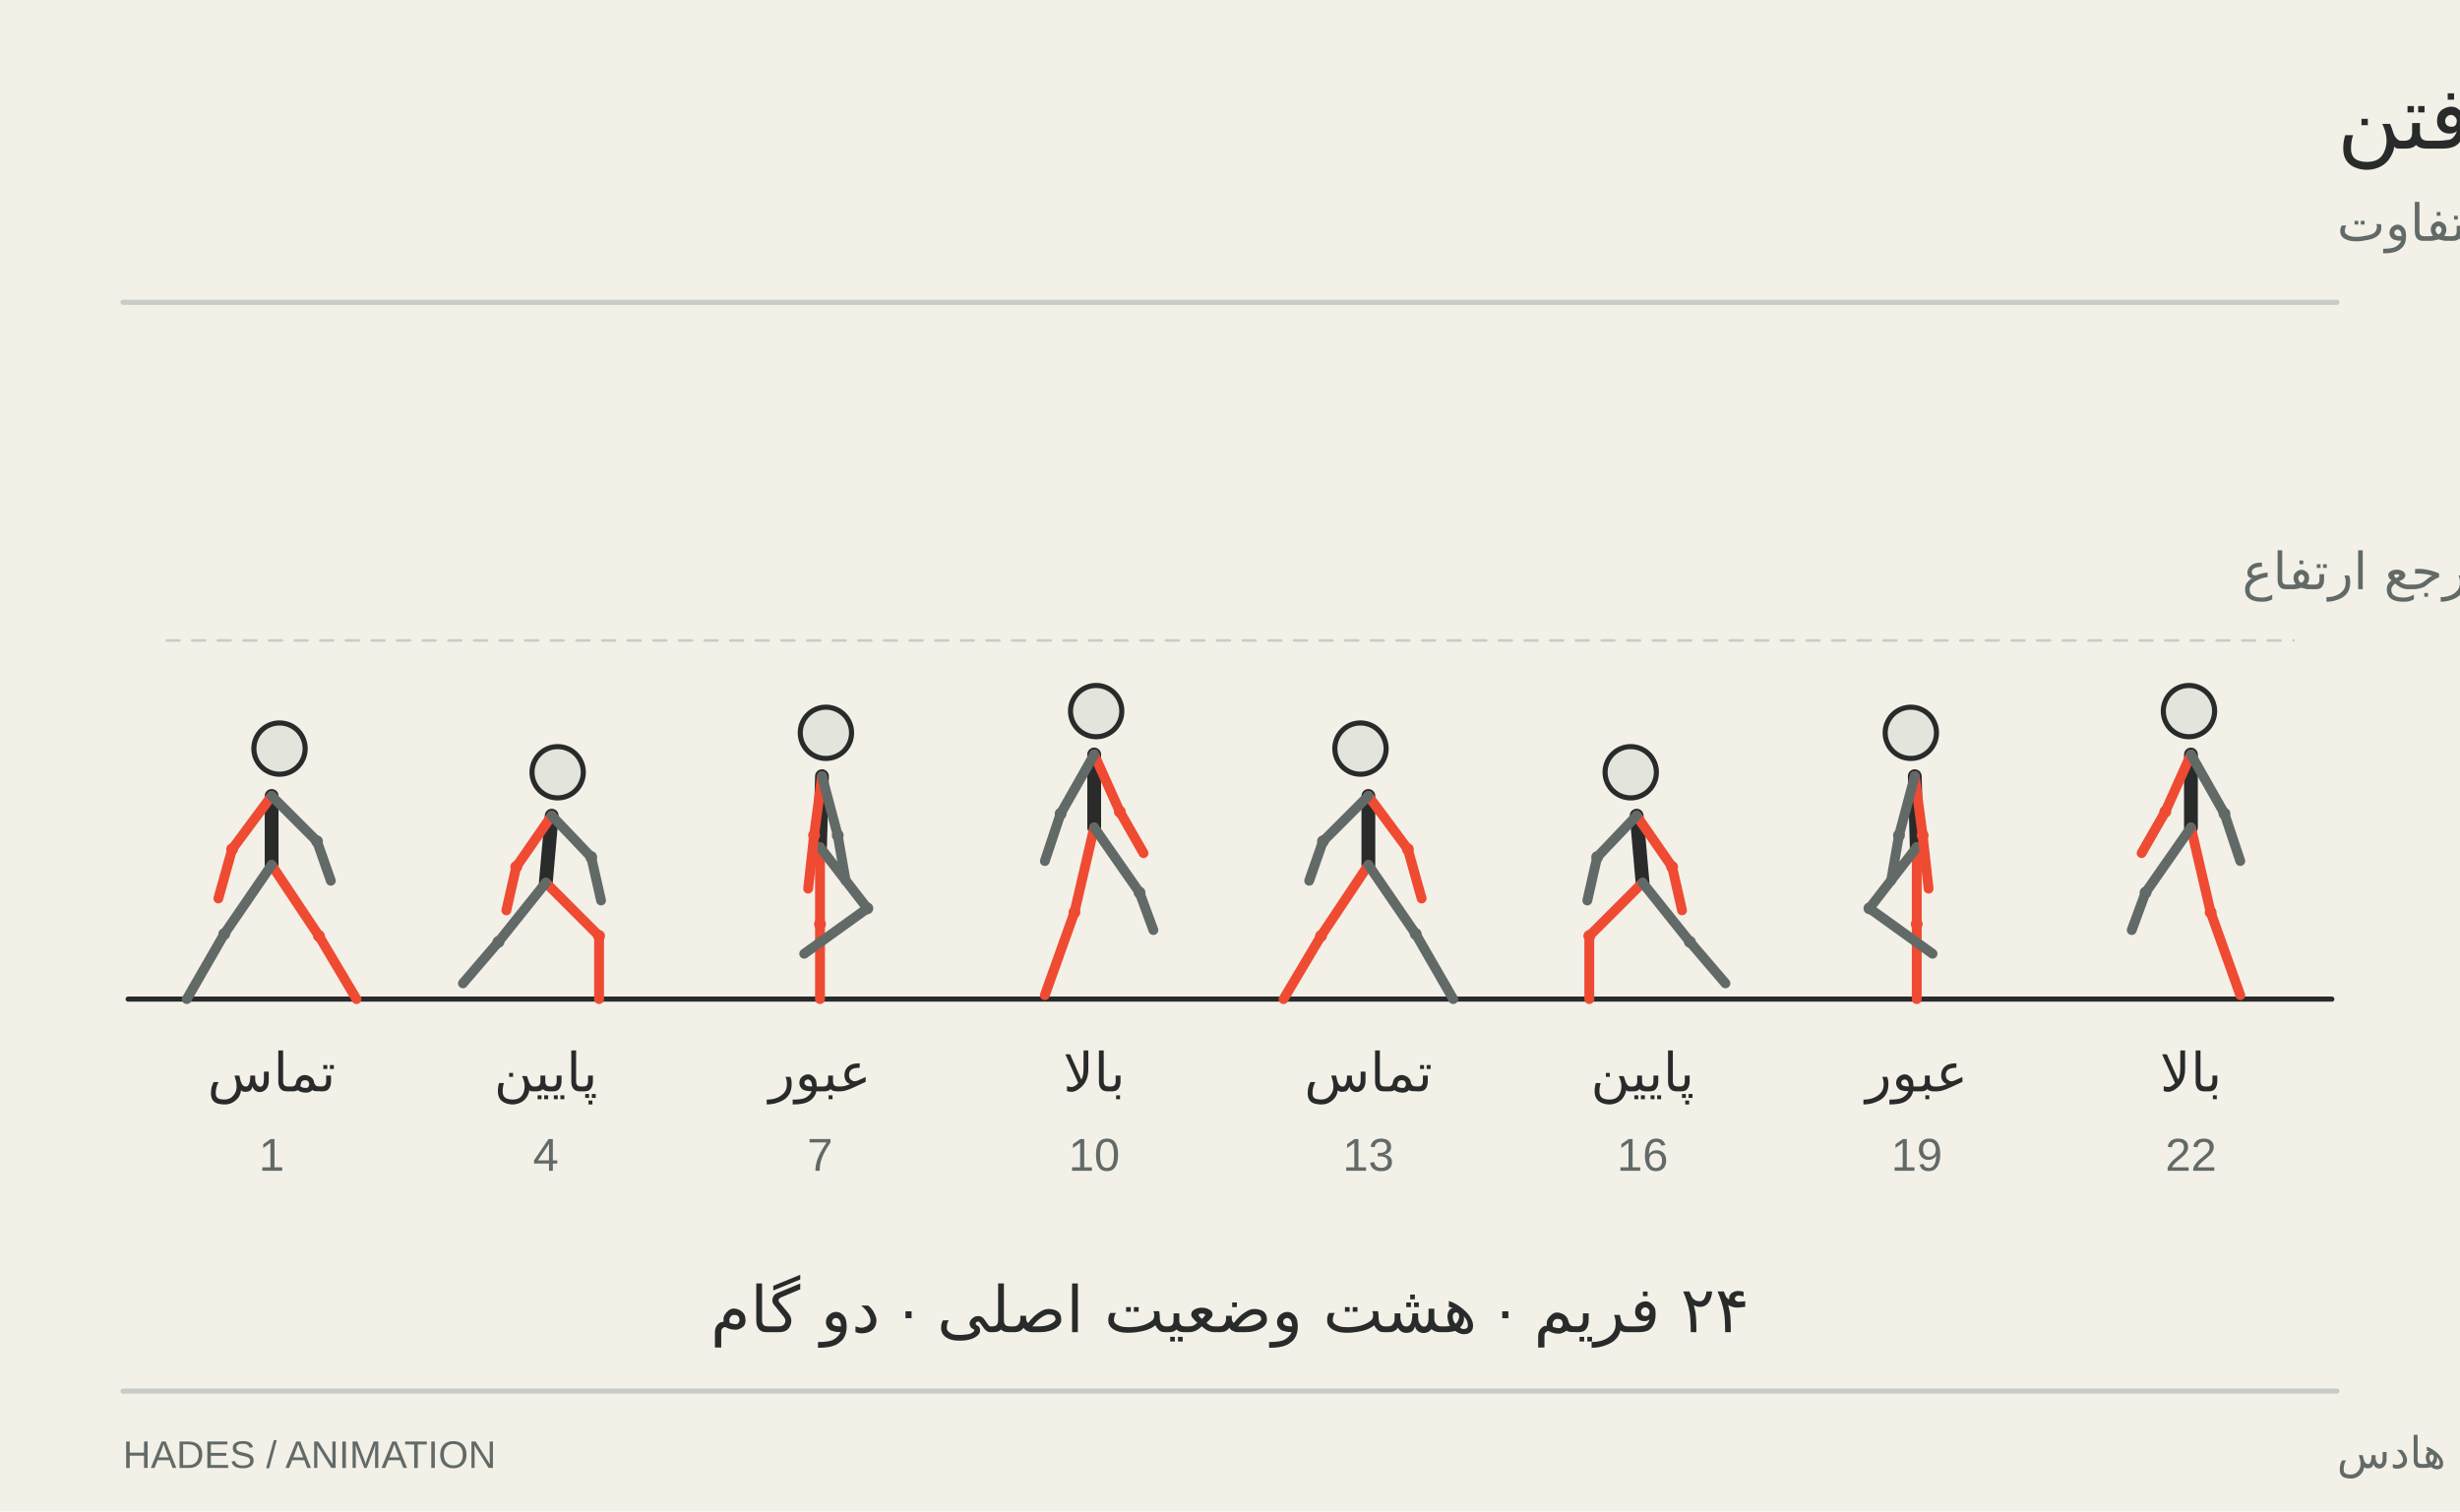
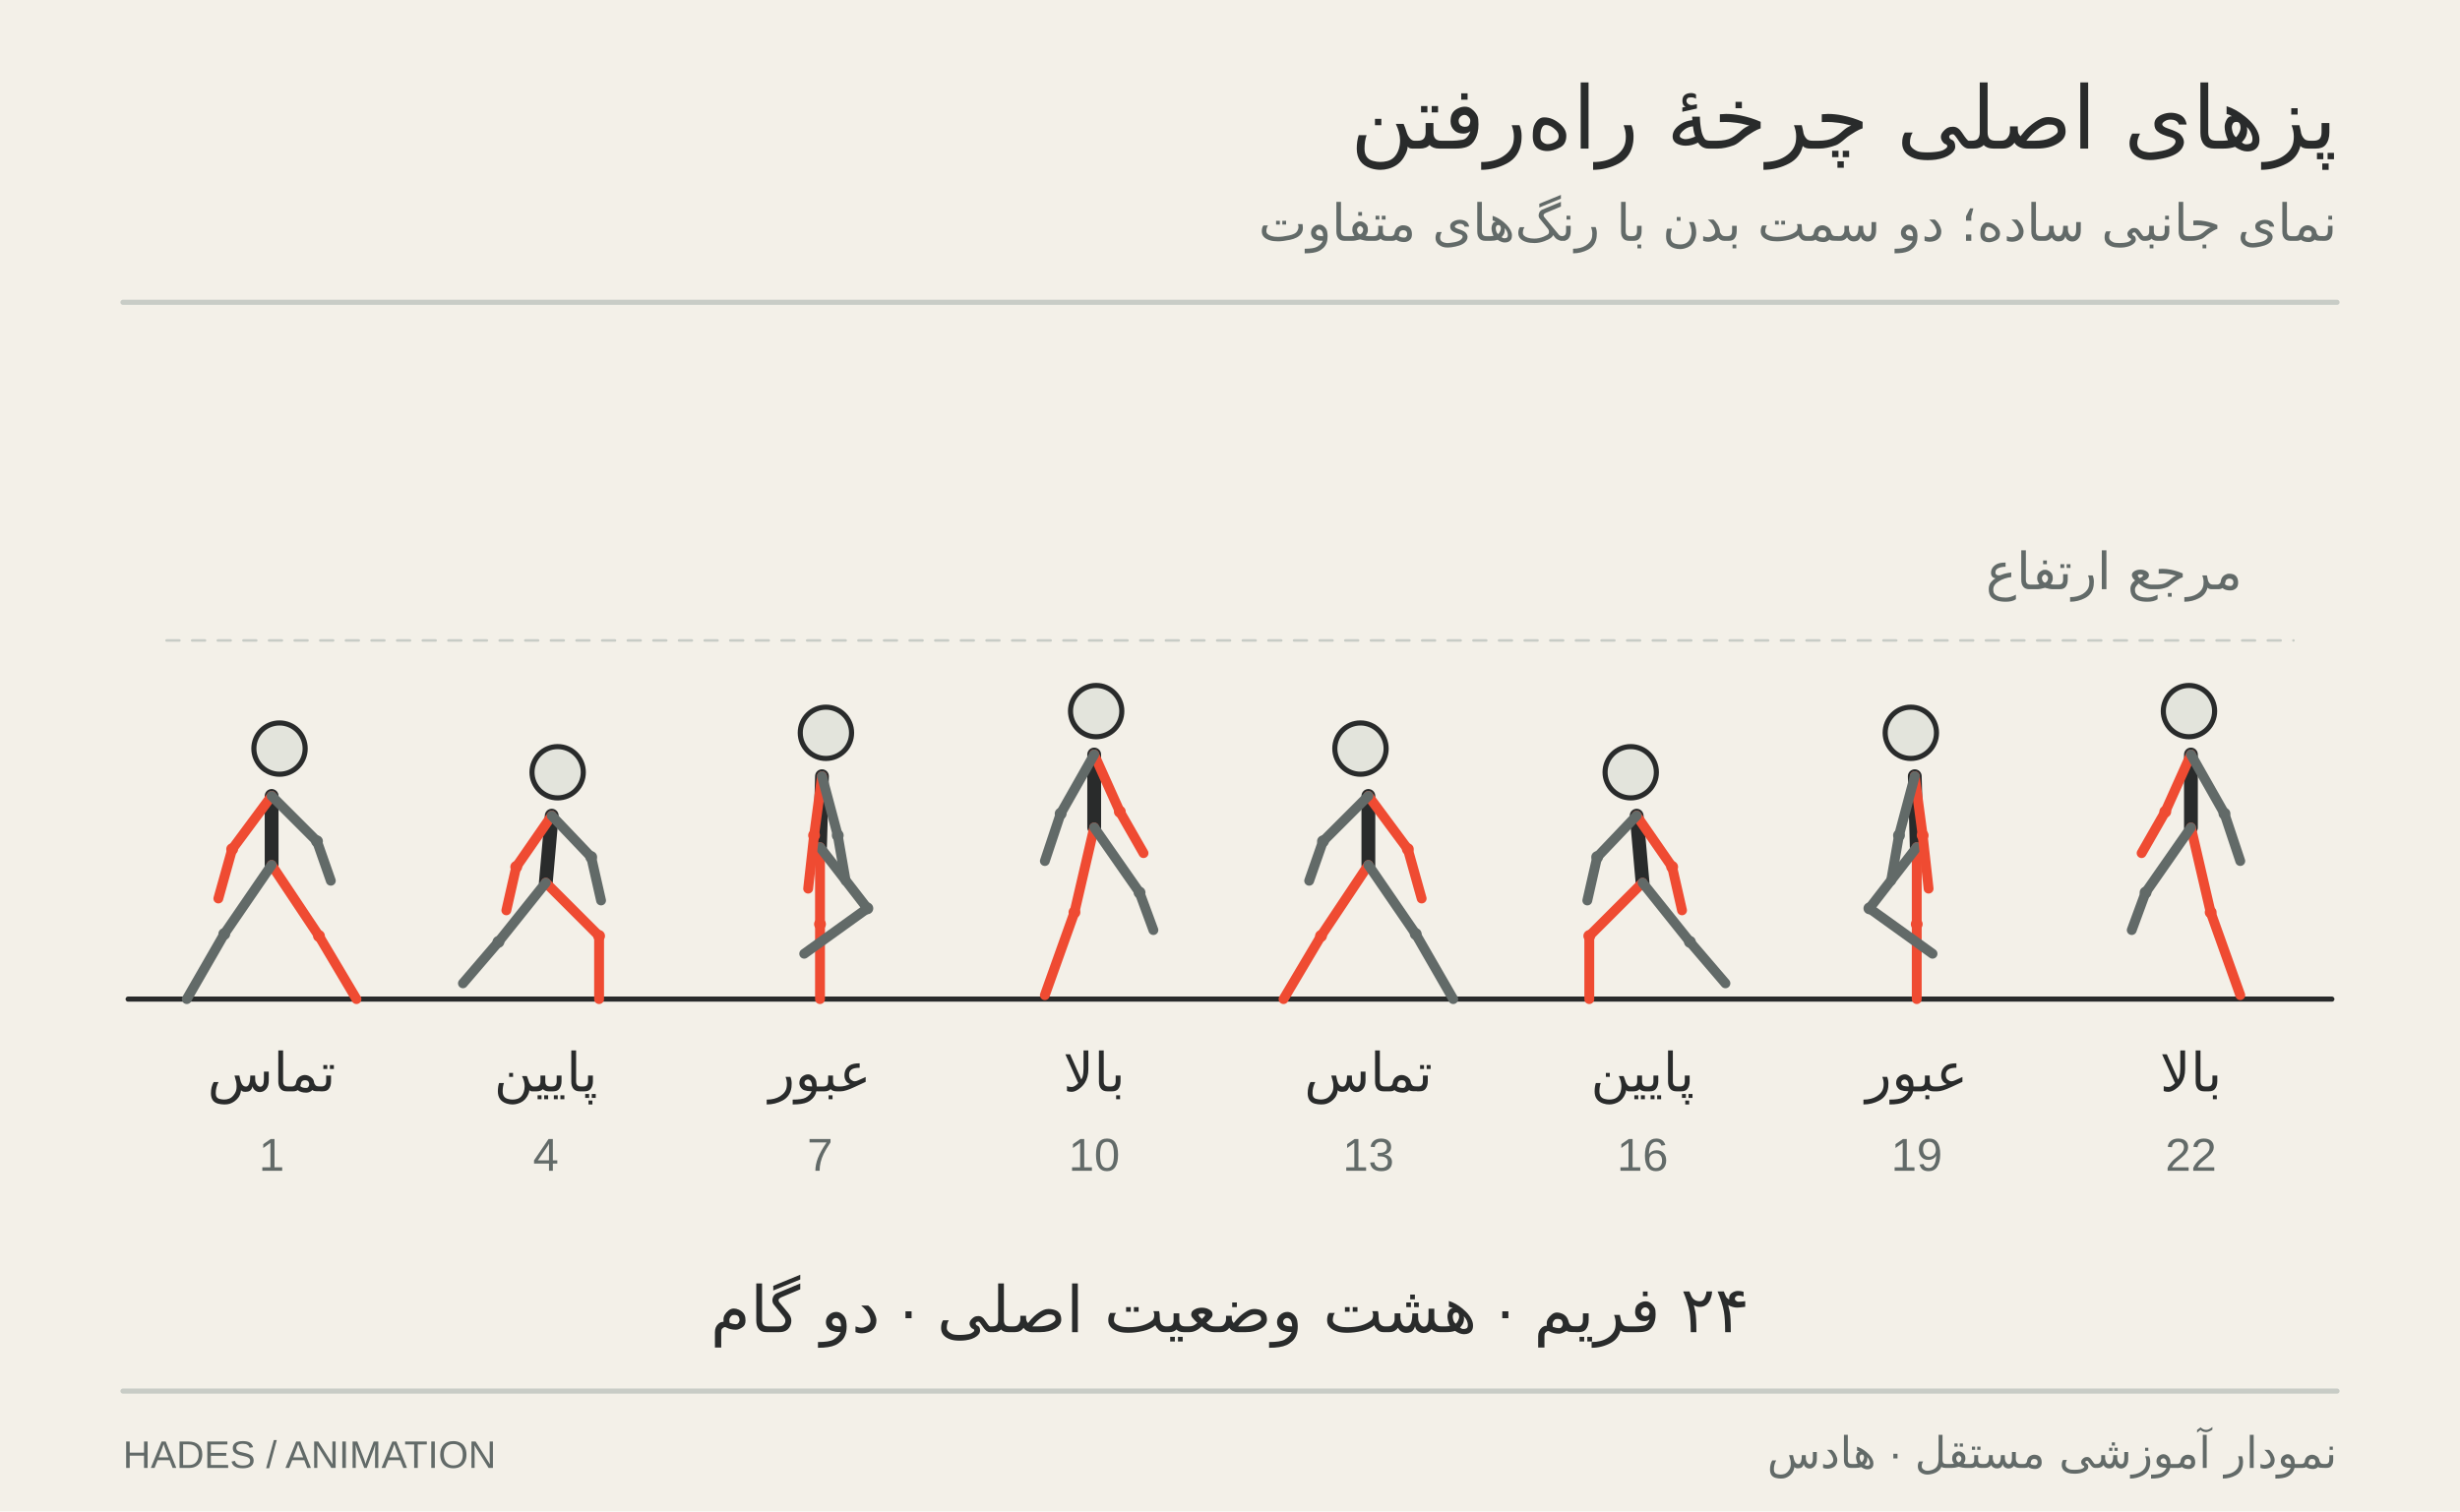
<svg xmlns="http://www.w3.org/2000/svg" width="960" height="590" viewBox="0 0 960 590" role="img" aria-label="پزهای اصلی چرخهٔ راه‌رفتن">
  <rect width="960" height="590" fill="#F3F0E8" />
  <g font-family="Tahoma,Arial,sans-serif">
-     <text x="912" y="58" font-size="34" fill="#292B2B" text-anchor="end" direction="rtl" unicode-bidi="plaintext">پزهای اصلی چرخهٔ راه‌رفتن</text>
-     <text x="912" y="94" font-size="20" fill="#626A68" text-anchor="end" direction="rtl" unicode-bidi="plaintext">نمای جانبی ساده؛ دو سمت بدن با رنگ‌های متفاوت</text>
+     <text x="912" y="58" font-size="34" fill="#292B2B" text-anchor="start" direction="rtl" unicode-bidi="plaintext">پزهای اصلی چرخهٔ راه‌رفتن</text>
+     <text x="912" y="94" font-size="20" fill="#626A68" text-anchor="start" direction="rtl" unicode-bidi="plaintext">نمای جانبی ساده؛ دو سمت بدن با رنگ‌های متفاوت</text>
    <line x1="48" y1="118" x2="912" y2="118" stroke="#C8CCC6" stroke-width="2" stroke-linecap="round" />
    <line x1="50" y1="390" x2="910" y2="390" stroke="#292B2B" stroke-width="2" stroke-linecap="round" />
    <line x1="106" y1="337.64" x2="106" y2="310.69" stroke="#292B2B" stroke-width="5.39" stroke-linecap="round" />
    <circle cx="109.08" cy="292.21" r="10.01" fill="#E3E4DC" stroke="#292B2B" stroke-width="2" />
    <line x1="106" y1="337.64" x2="124.48" y2="365.36" stroke="#EF4B32" stroke-width="3.85" stroke-linecap="round" />
    <line x1="124.48" y1="365.36" x2="139.11" y2="390" stroke="#EF4B32" stroke-width="3.85" stroke-linecap="round" />
    <circle cx="124.48" cy="365.36" r="2.31" fill="#EF4B32" stroke="none" stroke-width="2" />
    <line x1="106" y1="337.64" x2="87.52" y2="364.59" stroke="#626A68" stroke-width="3.85" stroke-linecap="round" />
    <line x1="87.52" y1="364.59" x2="72.89" y2="390" stroke="#626A68" stroke-width="3.85" stroke-linecap="round" />
    <circle cx="87.52" cy="364.59" r="2.31" fill="#626A68" stroke="none" stroke-width="2" />
    <line x1="106" y1="310.69" x2="90.6" y2="331.48" stroke="#EF4B32" stroke-width="3.85" stroke-linecap="round" />
    <line x1="90.6" y1="331.48" x2="85.21" y2="350.73" stroke="#EF4B32" stroke-width="3.85" stroke-linecap="round" />
    <circle cx="90.6" cy="331.48" r="2.31" fill="#EF4B32" stroke="none" stroke-width="2" />
    <line x1="106" y1="310.69" x2="123.71" y2="328.4" stroke="#626A68" stroke-width="3.85" stroke-linecap="round" />
    <line x1="123.71" y1="328.4" x2="129.1" y2="343.8" stroke="#626A68" stroke-width="3.85" stroke-linecap="round" />
    <circle cx="123.71" cy="328.4" r="2.31" fill="#626A68" stroke="none" stroke-width="2" />
    <text x="106" y="426" font-size="21" fill="#292B2B" text-anchor="middle" direction="rtl" unicode-bidi="plaintext">تماس</text>
    <text x="106" y="457" font-size="18" fill="#626A68" text-anchor="middle" direction="ltr" unicode-bidi="plaintext">1</text>
    <line x1="213" y1="344.57" x2="215.31" y2="318.39" stroke="#292B2B" stroke-width="5.39" stroke-linecap="round" />
    <circle cx="217.62" cy="301.45" r="10.01" fill="#E3E4DC" stroke="#292B2B" stroke-width="2" />
    <line x1="213" y1="344.57" x2="233.79" y2="365.36" stroke="#EF4B32" stroke-width="3.85" stroke-linecap="round" />
    <line x1="233.79" y1="365.36" x2="233.79" y2="390" stroke="#EF4B32" stroke-width="3.85" stroke-linecap="round" />
    <circle cx="233.79" cy="365.36" r="2.31" fill="#EF4B32" stroke="none" stroke-width="2" />
    <line x1="213" y1="344.57" x2="194.52" y2="367.67" stroke="#626A68" stroke-width="3.85" stroke-linecap="round" />
    <line x1="194.52" y1="367.67" x2="180.66" y2="383.84" stroke="#626A68" stroke-width="3.85" stroke-linecap="round" />
    <circle cx="194.52" cy="367.67" r="2.31" fill="#626A68" stroke="none" stroke-width="2" />
    <line x1="215.31" y1="318.39" x2="201.45" y2="338.41" stroke="#EF4B32" stroke-width="3.85" stroke-linecap="round" />
    <line x1="201.45" y1="338.41" x2="197.6" y2="355.35" stroke="#EF4B32" stroke-width="3.85" stroke-linecap="round" />
    <circle cx="201.45" cy="338.41" r="2.31" fill="#EF4B32" stroke="none" stroke-width="2" />
    <line x1="215.31" y1="318.39" x2="230.71" y2="334.56" stroke="#626A68" stroke-width="3.85" stroke-linecap="round" />
    <line x1="230.71" y1="334.56" x2="234.56" y2="351.5" stroke="#626A68" stroke-width="3.85" stroke-linecap="round" />
    <circle cx="230.71" cy="334.56" r="2.31" fill="#626A68" stroke="none" stroke-width="2" />
    <text x="213" y="426" font-size="21" fill="#292B2B" text-anchor="middle" direction="rtl" unicode-bidi="plaintext">پایین</text>
    <text x="213" y="457" font-size="18" fill="#626A68" text-anchor="middle" direction="ltr" unicode-bidi="plaintext">4</text>
    <line x1="320" y1="330.71" x2="320.77" y2="302.99" stroke="#292B2B" stroke-width="5.39" stroke-linecap="round" />
    <circle cx="322.31" cy="286.05" r="10.01" fill="#E3E4DC" stroke="#292B2B" stroke-width="2" />
    <line x1="320" y1="330.71" x2="320" y2="360.74" stroke="#EF4B32" stroke-width="3.85" stroke-linecap="round" />
    <line x1="320" y1="360.74" x2="320" y2="390" stroke="#EF4B32" stroke-width="3.85" stroke-linecap="round" />
    <circle cx="320" cy="360.74" r="2.31" fill="#EF4B32" stroke="none" stroke-width="2" />
    <line x1="320" y1="330.71" x2="338.48" y2="354.58" stroke="#626A68" stroke-width="3.85" stroke-linecap="round" />
    <line x1="338.48" y1="354.58" x2="313.84" y2="372.29" stroke="#626A68" stroke-width="3.85" stroke-linecap="round" />
    <circle cx="338.48" cy="354.58" r="2.31" fill="#626A68" stroke="none" stroke-width="2" />
    <line x1="320.77" y1="302.99" x2="317.69" y2="326.09" stroke="#EF4B32" stroke-width="3.85" stroke-linecap="round" />
    <line x1="317.69" y1="326.09" x2="315.38" y2="346.88" stroke="#EF4B32" stroke-width="3.85" stroke-linecap="round" />
    <circle cx="317.69" cy="326.09" r="2.31" fill="#EF4B32" stroke="none" stroke-width="2" />
    <line x1="320.77" y1="302.99" x2="326.93" y2="326.09" stroke="#626A68" stroke-width="3.85" stroke-linecap="round" />
    <line x1="326.93" y1="326.09" x2="330.01" y2="343.8" stroke="#626A68" stroke-width="3.85" stroke-linecap="round" />
    <circle cx="326.93" cy="326.09" r="2.31" fill="#626A68" stroke="none" stroke-width="2" />
    <text x="320" y="426" font-size="21" fill="#292B2B" text-anchor="middle" direction="rtl" unicode-bidi="plaintext">عبور</text>
    <text x="320" y="457" font-size="18" fill="#626A68" text-anchor="middle" direction="ltr" unicode-bidi="plaintext">7</text>
    <line x1="427" y1="323.01" x2="427" y2="294.52" stroke="#292B2B" stroke-width="5.39" stroke-linecap="round" />
    <circle cx="427.77" cy="277.58" r="10.01" fill="#E3E4DC" stroke="#292B2B" stroke-width="2" />
    <line x1="427" y1="323.01" x2="419.3" y2="356.12" stroke="#EF4B32" stroke-width="3.85" stroke-linecap="round" />
    <line x1="419.3" y1="356.12" x2="407.75" y2="388.46" stroke="#EF4B32" stroke-width="3.85" stroke-linecap="round" />
    <circle cx="419.3" cy="356.12" r="2.31" fill="#EF4B32" stroke="none" stroke-width="2" />
    <line x1="427" y1="323.01" x2="444.71" y2="348.42" stroke="#626A68" stroke-width="3.85" stroke-linecap="round" />
    <line x1="444.71" y1="348.42" x2="450.1" y2="363.05" stroke="#626A68" stroke-width="3.85" stroke-linecap="round" />
    <circle cx="444.71" cy="348.42" r="2.31" fill="#626A68" stroke="none" stroke-width="2" />
    <line x1="427" y1="294.52" x2="437.01" y2="316.85" stroke="#EF4B32" stroke-width="3.85" stroke-linecap="round" />
    <line x1="437.01" y1="316.85" x2="446.25" y2="333.02" stroke="#EF4B32" stroke-width="3.85" stroke-linecap="round" />
    <circle cx="437.01" cy="316.85" r="2.31" fill="#EF4B32" stroke="none" stroke-width="2" />
    <line x1="427" y1="294.52" x2="413.91" y2="317.62" stroke="#626A68" stroke-width="3.85" stroke-linecap="round" />
    <line x1="413.91" y1="317.62" x2="407.75" y2="336.1" stroke="#626A68" stroke-width="3.85" stroke-linecap="round" />
    <circle cx="413.91" cy="317.62" r="2.31" fill="#626A68" stroke="none" stroke-width="2" />
    <text x="427" y="426" font-size="21" fill="#292B2B" text-anchor="middle" direction="rtl" unicode-bidi="plaintext">بالا</text>
    <text x="427" y="457" font-size="18" fill="#626A68" text-anchor="middle" direction="ltr" unicode-bidi="plaintext">10</text>
    <line x1="534" y1="337.64" x2="534" y2="310.69" stroke="#292B2B" stroke-width="5.39" stroke-linecap="round" />
    <circle cx="530.92" cy="292.21" r="10.01" fill="#E3E4DC" stroke="#292B2B" stroke-width="2" />
    <line x1="534" y1="337.64" x2="515.52" y2="365.36" stroke="#EF4B32" stroke-width="3.85" stroke-linecap="round" />
    <line x1="515.52" y1="365.36" x2="500.89" y2="390" stroke="#EF4B32" stroke-width="3.85" stroke-linecap="round" />
    <circle cx="515.52" cy="365.36" r="2.31" fill="#EF4B32" stroke="none" stroke-width="2" />
    <line x1="534" y1="337.64" x2="552.48" y2="364.59" stroke="#626A68" stroke-width="3.85" stroke-linecap="round" />
    <line x1="552.48" y1="364.59" x2="567.11" y2="390" stroke="#626A68" stroke-width="3.85" stroke-linecap="round" />
    <circle cx="552.48" cy="364.59" r="2.31" fill="#626A68" stroke="none" stroke-width="2" />
    <line x1="534" y1="310.69" x2="549.4" y2="331.48" stroke="#EF4B32" stroke-width="3.85" stroke-linecap="round" />
    <line x1="549.4" y1="331.48" x2="554.79" y2="350.73" stroke="#EF4B32" stroke-width="3.85" stroke-linecap="round" />
    <circle cx="549.4" cy="331.48" r="2.31" fill="#EF4B32" stroke="none" stroke-width="2" />
    <line x1="534" y1="310.69" x2="516.29" y2="328.4" stroke="#626A68" stroke-width="3.85" stroke-linecap="round" />
    <line x1="516.29" y1="328.4" x2="510.9" y2="343.8" stroke="#626A68" stroke-width="3.85" stroke-linecap="round" />
    <circle cx="516.29" cy="328.4" r="2.31" fill="#626A68" stroke="none" stroke-width="2" />
    <text x="534" y="426" font-size="21" fill="#292B2B" text-anchor="middle" direction="rtl" unicode-bidi="plaintext">تماس</text>
    <text x="534" y="457" font-size="18" fill="#626A68" text-anchor="middle" direction="ltr" unicode-bidi="plaintext">13</text>
    <line x1="641" y1="344.57" x2="638.69" y2="318.39" stroke="#292B2B" stroke-width="5.39" stroke-linecap="round" />
    <circle cx="636.38" cy="301.45" r="10.01" fill="#E3E4DC" stroke="#292B2B" stroke-width="2" />
    <line x1="641" y1="344.57" x2="620.21" y2="365.36" stroke="#EF4B32" stroke-width="3.85" stroke-linecap="round" />
    <line x1="620.21" y1="365.36" x2="620.21" y2="390" stroke="#EF4B32" stroke-width="3.85" stroke-linecap="round" />
    <circle cx="620.21" cy="365.36" r="2.31" fill="#EF4B32" stroke="none" stroke-width="2" />
    <line x1="641" y1="344.57" x2="659.48" y2="367.67" stroke="#626A68" stroke-width="3.85" stroke-linecap="round" />
    <line x1="659.48" y1="367.67" x2="673.34" y2="383.84" stroke="#626A68" stroke-width="3.85" stroke-linecap="round" />
    <circle cx="659.48" cy="367.67" r="2.31" fill="#626A68" stroke="none" stroke-width="2" />
    <line x1="638.69" y1="318.39" x2="652.55" y2="338.41" stroke="#EF4B32" stroke-width="3.85" stroke-linecap="round" />
    <line x1="652.55" y1="338.41" x2="656.4" y2="355.35" stroke="#EF4B32" stroke-width="3.85" stroke-linecap="round" />
    <circle cx="652.55" cy="338.41" r="2.31" fill="#EF4B32" stroke="none" stroke-width="2" />
    <line x1="638.69" y1="318.39" x2="623.29" y2="334.56" stroke="#626A68" stroke-width="3.85" stroke-linecap="round" />
    <line x1="623.29" y1="334.56" x2="619.44" y2="351.5" stroke="#626A68" stroke-width="3.85" stroke-linecap="round" />
    <circle cx="623.29" cy="334.56" r="2.31" fill="#626A68" stroke="none" stroke-width="2" />
    <text x="641" y="426" font-size="21" fill="#292B2B" text-anchor="middle" direction="rtl" unicode-bidi="plaintext">پایین</text>
    <text x="641" y="457" font-size="18" fill="#626A68" text-anchor="middle" direction="ltr" unicode-bidi="plaintext">16</text>
    <line x1="748" y1="330.71" x2="747.23" y2="302.99" stroke="#292B2B" stroke-width="5.39" stroke-linecap="round" />
    <circle cx="745.69" cy="286.05" r="10.01" fill="#E3E4DC" stroke="#292B2B" stroke-width="2" />
    <line x1="748" y1="330.71" x2="748" y2="360.74" stroke="#EF4B32" stroke-width="3.85" stroke-linecap="round" />
    <line x1="748" y1="360.74" x2="748" y2="390" stroke="#EF4B32" stroke-width="3.85" stroke-linecap="round" />
    <circle cx="748" cy="360.74" r="2.31" fill="#EF4B32" stroke="none" stroke-width="2" />
    <line x1="748" y1="330.71" x2="729.52" y2="354.58" stroke="#626A68" stroke-width="3.85" stroke-linecap="round" />
    <line x1="729.52" y1="354.58" x2="754.16" y2="372.29" stroke="#626A68" stroke-width="3.85" stroke-linecap="round" />
    <circle cx="729.52" cy="354.58" r="2.31" fill="#626A68" stroke="none" stroke-width="2" />
    <line x1="747.23" y1="302.99" x2="750.31" y2="326.09" stroke="#EF4B32" stroke-width="3.85" stroke-linecap="round" />
    <line x1="750.31" y1="326.09" x2="752.62" y2="346.88" stroke="#EF4B32" stroke-width="3.85" stroke-linecap="round" />
    <circle cx="750.31" cy="326.09" r="2.31" fill="#EF4B32" stroke="none" stroke-width="2" />
    <line x1="747.23" y1="302.99" x2="741.07" y2="326.09" stroke="#626A68" stroke-width="3.85" stroke-linecap="round" />
    <line x1="741.07" y1="326.09" x2="737.99" y2="343.8" stroke="#626A68" stroke-width="3.85" stroke-linecap="round" />
    <circle cx="741.07" cy="326.09" r="2.31" fill="#626A68" stroke="none" stroke-width="2" />
    <text x="748" y="426" font-size="21" fill="#292B2B" text-anchor="middle" direction="rtl" unicode-bidi="plaintext">عبور</text>
    <text x="748" y="457" font-size="18" fill="#626A68" text-anchor="middle" direction="ltr" unicode-bidi="plaintext">19</text>
    <line x1="855" y1="323.01" x2="855" y2="294.52" stroke="#292B2B" stroke-width="5.39" stroke-linecap="round" />
    <circle cx="854.23" cy="277.58" r="10.01" fill="#E3E4DC" stroke="#292B2B" stroke-width="2" />
    <line x1="855" y1="323.01" x2="862.7" y2="356.12" stroke="#EF4B32" stroke-width="3.85" stroke-linecap="round" />
    <line x1="862.7" y1="356.12" x2="874.25" y2="388.46" stroke="#EF4B32" stroke-width="3.85" stroke-linecap="round" />
    <circle cx="862.7" cy="356.12" r="2.31" fill="#EF4B32" stroke="none" stroke-width="2" />
    <line x1="855" y1="323.01" x2="837.29" y2="348.42" stroke="#626A68" stroke-width="3.85" stroke-linecap="round" />
    <line x1="837.29" y1="348.42" x2="831.9" y2="363.05" stroke="#626A68" stroke-width="3.85" stroke-linecap="round" />
    <circle cx="837.29" cy="348.42" r="2.31" fill="#626A68" stroke="none" stroke-width="2" />
    <line x1="855" y1="294.52" x2="844.99" y2="316.85" stroke="#EF4B32" stroke-width="3.85" stroke-linecap="round" />
    <line x1="844.99" y1="316.85" x2="835.75" y2="333.02" stroke="#EF4B32" stroke-width="3.85" stroke-linecap="round" />
    <circle cx="844.99" cy="316.85" r="2.31" fill="#EF4B32" stroke="none" stroke-width="2" />
    <line x1="855" y1="294.52" x2="868.09" y2="317.62" stroke="#626A68" stroke-width="3.85" stroke-linecap="round" />
    <line x1="868.09" y1="317.62" x2="874.25" y2="336.1" stroke="#626A68" stroke-width="3.85" stroke-linecap="round" />
    <circle cx="868.09" cy="317.62" r="2.31" fill="#626A68" stroke="none" stroke-width="2" />
    <text x="855" y="426" font-size="21" fill="#292B2B" text-anchor="middle" direction="rtl" unicode-bidi="plaintext">بالا</text>
    <text x="855" y="457" font-size="18" fill="#626A68" text-anchor="middle" direction="ltr" unicode-bidi="plaintext">22</text>
    <line x1="65" y1="250" x2="895" y2="250" stroke="#C8CCC6" stroke-width="1" stroke-linecap="round" stroke-dasharray="5 5" />
-     <text x="875" y="230" font-size="20" fill="#626A68" text-anchor="end" direction="rtl" unicode-bidi="plaintext">مرجع ارتفاع</text>
+     <text x="875" y="230" font-size="20" fill="#626A68" text-anchor="start" direction="rtl" unicode-bidi="plaintext">مرجع ارتفاع</text>
    <text x="480" y="520" font-size="25" fill="#292B2B" text-anchor="middle" direction="rtl" unicode-bidi="plaintext">۲۴ فریم · هشت وضعیت اصلی · دو گام</text>
    <line x1="48" y1="543" x2="912" y2="543" stroke="#C8CCC6" stroke-width="2" stroke-linecap="round" />
-     <text x="912" y="573" font-size="17" fill="#626A68" text-anchor="end" direction="rtl" unicode-bidi="plaintext">نمودار آموزشی مستقل · هادس</text>
+     <text x="912" y="573" font-size="17" fill="#626A68" text-anchor="start" direction="rtl" unicode-bidi="plaintext">نمودار آموزشی مستقل · هادس</text>
    <text x="48" y="573" font-size="15" fill="#626A68" text-anchor="start" direction="ltr" unicode-bidi="plaintext">HADES / ANIMATION</text>
  </g>
</svg>
